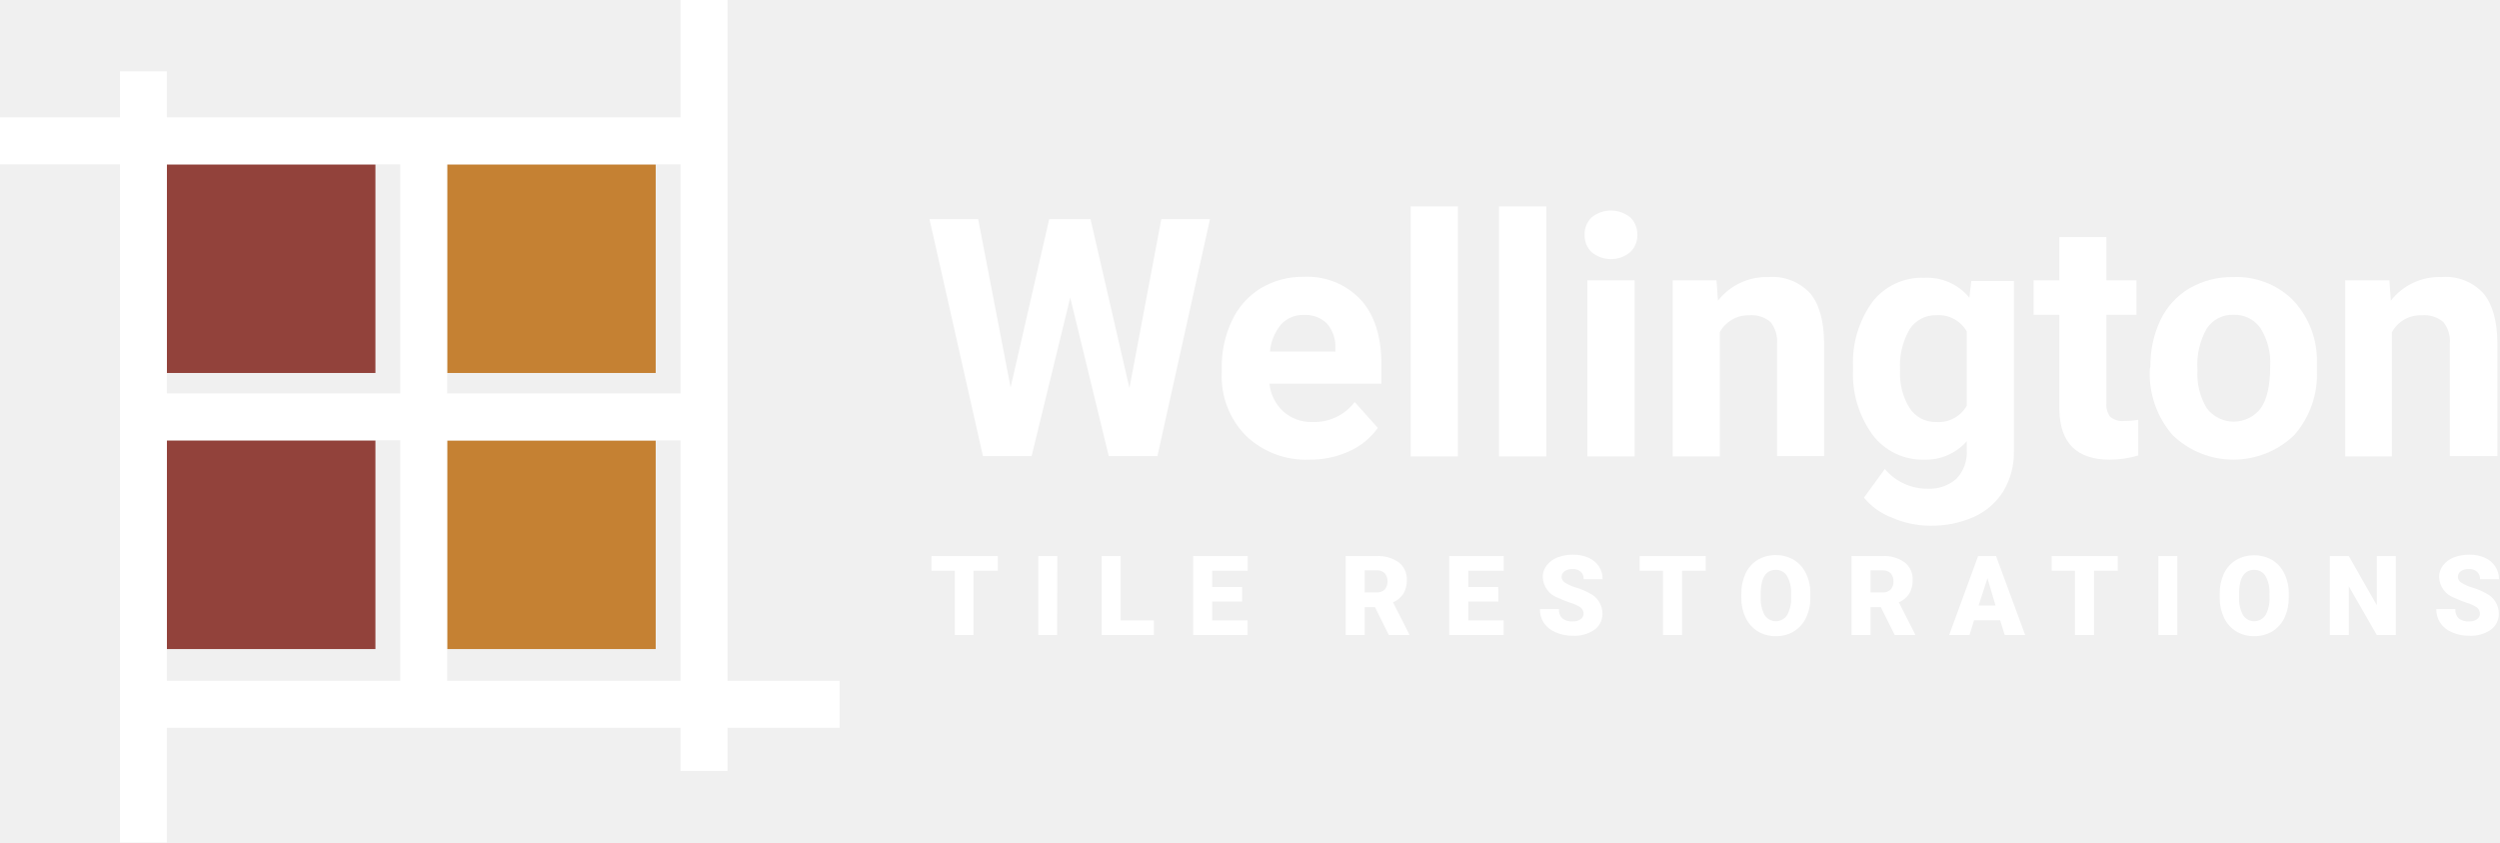
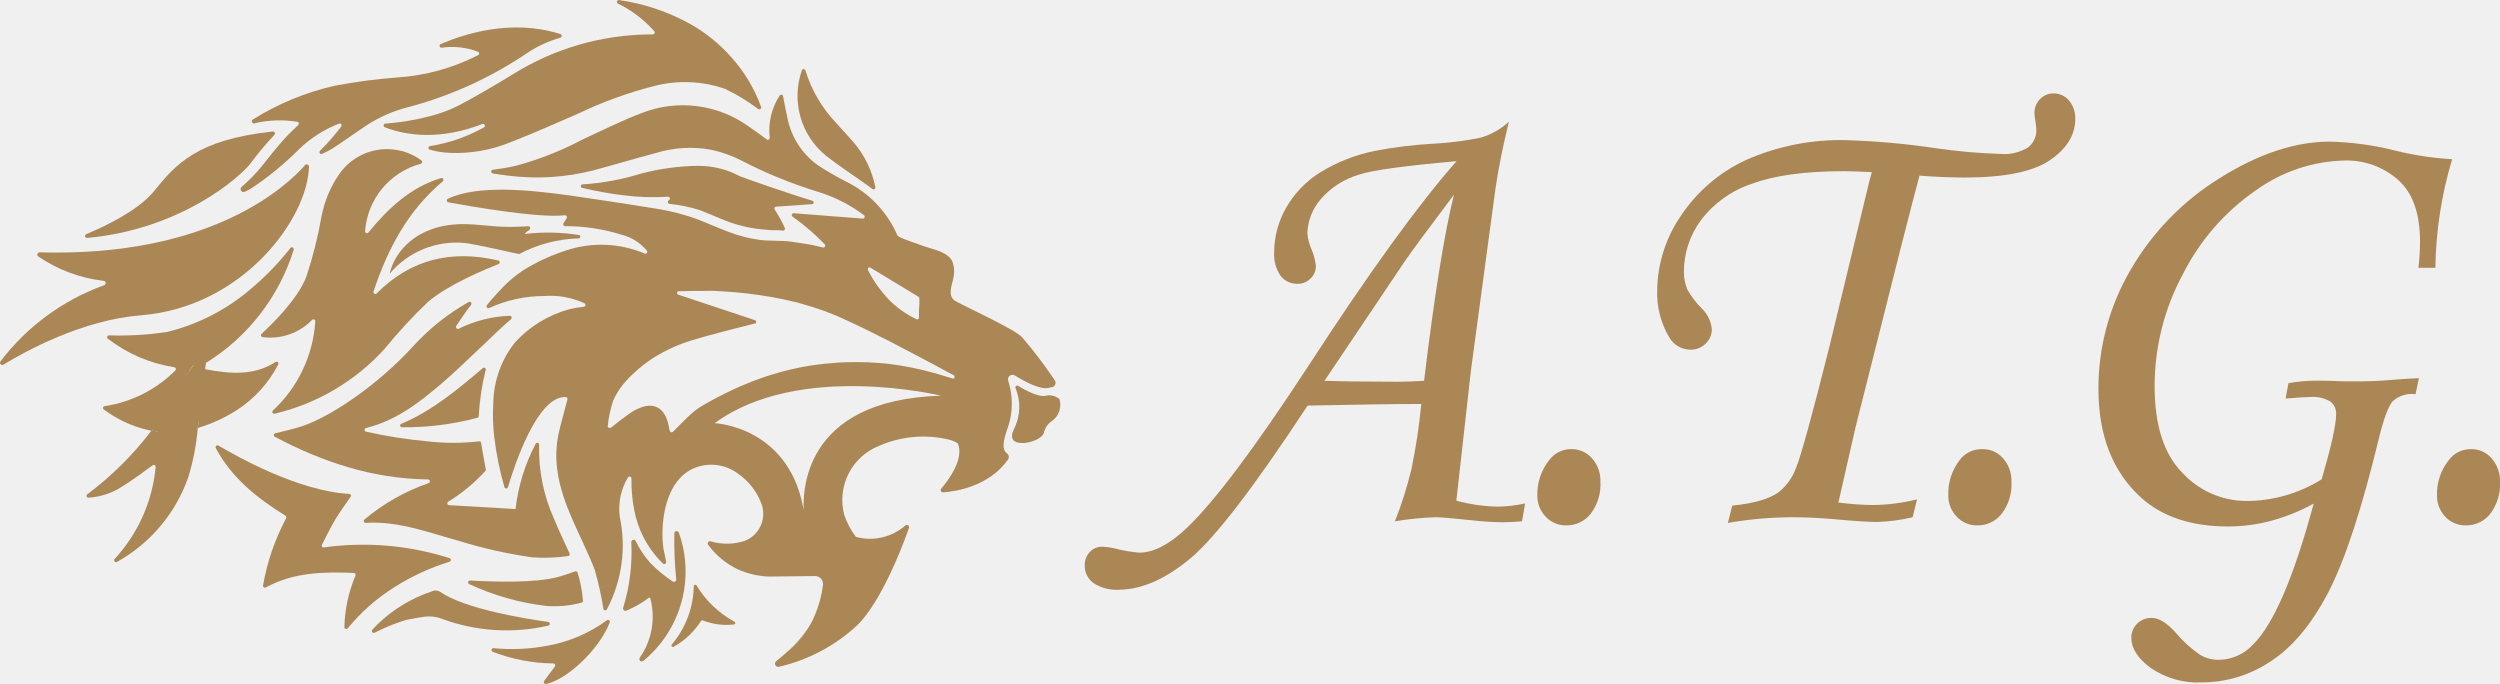
- <svg xmlns="http://www.w3.org/2000/svg" viewBox="0 0 308.06 103.82">
-   <defs fill="#ffffff">
-     <style>.cls-1{fill:#92423b;}.cls-2{fill:#c58133;}</style>
+ <svg xmlns="http://www.w3.org/2000/svg" viewBox="0 0 343.89 94.04">
+   <defs fill="#000000">
+     <style>.cls-1{fill:#ab8756;}.cls-2{fill:#ab8756;}</style>
  </defs>
  <g id="Layer_2" data-name="Layer 2">
-     <g id="Layer_2-2" data-name="Layer 2">
-       <rect class="cls-1" x="20.57" y="20.25" width="25.71" height="25.71" fill="#ffffff" />
-       <rect class="cls-2" x="55.12" y="20.25" width="25.71" height="25.71" fill="#ffffff" />
-       <rect class="cls-1" x="20.57" y="54.27" width="25.71" height="25.71" fill="#ffffff" />
-       <rect class="cls-2" x="55.12" y="54.27" width="25.71" height="25.71" fill="#ffffff" />
-       <path d="M103.5,83.89H89.68V0H83.89V14.46H20.57V8.79H14.79v5.67H0v5.79H14.79v83.57h5.78V89.68H83.89V95h5.79V89.68H103.5ZM83.89,20.25V48.48H55.12V20.25Zm-34.55,0V48.48H20.57V20.25Zm-28.77,34H49.34V83.89H20.57ZM55.12,83.89V54.27H83.89V83.89Z" fill="#ffffff" />
-       <path d="M139.23,47.82,143.16,27h6l-6.48,29.2h-6l-4.75-19.53-4.76,19.53h-6L114.58,27h6l4,20.74L129.34,27h5.09Z" fill="#ffffff" />
-       <path d="M161.39,56.64a10.67,10.67,0,0,1-7.78-2.93,10.39,10.39,0,0,1-3-7.8v-.56a13.16,13.16,0,0,1,1.26-5.85,9.27,9.27,0,0,1,3.58-4,10,10,0,0,1,5.28-1.39,9,9,0,0,1,7,2.81q2.56,2.8,2.56,8v2.36H156.49a5.39,5.39,0,0,0,1.69,3.41A5.14,5.14,0,0,0,161.77,52,6.25,6.25,0,0,0,167,49.54l2.85,3.19a8.75,8.75,0,0,1-3.53,2.88A11.54,11.54,0,0,1,161.39,56.64Zm-.67-17.83a3.63,3.63,0,0,0-2.8,1.17,6.07,6.07,0,0,0-1.37,3.34h8.07v-.46a4.31,4.31,0,0,0-1.05-3A3.73,3.73,0,0,0,160.72,38.81Z" fill="#ffffff" />
-       <path d="M179.72,56.24H173.9V25.43h5.82Z" fill="#ffffff" />
-       <path d="M190.61,56.24h-5.82V25.43h5.82Z" fill="#ffffff" />
-       <path d="M195.34,28.92a2.86,2.86,0,0,1,.87-2.14,3.78,3.78,0,0,1,4.75,0,2.86,2.86,0,0,1,.88,2.14,2.83,2.83,0,0,1-.9,2.17,3.72,3.72,0,0,1-4.71,0A2.82,2.82,0,0,1,195.34,28.92Zm6.16,27.32h-5.82V34.54h5.82Z" fill="#ffffff" />
-       <path d="M211.6,34.54l.18,2.51A7.59,7.59,0,0,1,218,34.14a6.32,6.32,0,0,1,5.14,2q1.68,2,1.72,6.06v14h-5.8V42.36a3.75,3.75,0,0,0-.8-2.68,3.59,3.59,0,0,0-2.66-.83A4,4,0,0,0,212,40.94v15.3h-5.8V34.54Z" fill="#ffffff" />
-       <path d="M228.43,45.23a12.73,12.73,0,0,1,2.37-8,7.7,7.7,0,0,1,6.41-3,6.74,6.74,0,0,1,5.56,2.45l.24-2.05h5.25v21A9.27,9.27,0,0,1,247,60.47a8.32,8.32,0,0,1-3.64,3.21,12.69,12.69,0,0,1-5.49,1.1,11.84,11.84,0,0,1-4.66-1,8.19,8.19,0,0,1-3.43-2.46l2.57-3.53a6.8,6.8,0,0,0,5.26,2.43A5,5,0,0,0,241.17,59a4.66,4.66,0,0,0,1.28-3.5V54.37a6.72,6.72,0,0,1-5.28,2.27,7.69,7.69,0,0,1-6.33-3.06,12.71,12.71,0,0,1-2.41-8.11Zm5.8.43a7.91,7.91,0,0,0,1.18,4.63A3.76,3.76,0,0,0,238.66,52a4,4,0,0,0,3.79-2V40.84a4,4,0,0,0-3.75-2,3.78,3.78,0,0,0-3.28,1.71A8.9,8.9,0,0,0,234.23,45.66Z" fill="#ffffff" />
-       <path d="M259.66,29.21v5.33h3.71v4.25h-3.71V49.62a2.6,2.6,0,0,0,.46,1.73,2.32,2.32,0,0,0,1.76.52,9.69,9.69,0,0,0,1.71-.14v4.39a11.89,11.89,0,0,1-3.51.52q-6.1,0-6.22-6.16V38.79h-3.17V34.54h3.17V29.21Z" fill="#ffffff" />
-       <path d="M265.09,45.19a13,13,0,0,1,1.24-5.76,9.1,9.1,0,0,1,3.58-3.91,10.49,10.49,0,0,1,5.43-1.38,9.86,9.86,0,0,1,7.17,2.69,10.81,10.81,0,0,1,3.1,7.3l0,1.48a11.33,11.33,0,0,1-2.79,8,10.8,10.8,0,0,1-15,0,11.5,11.5,0,0,1-2.8-8.18Zm5.8.41a8.08,8.08,0,0,0,1.16,4.73,4.18,4.18,0,0,0,6.62,0q1.18-1.62,1.18-5.17a8,8,0,0,0-1.18-4.7,3.86,3.86,0,0,0-3.33-1.67,3.78,3.78,0,0,0-3.29,1.66A9,9,0,0,0,270.89,45.6Z" fill="#ffffff" />
-       <path d="M294.55,34.54l.18,2.51A7.57,7.57,0,0,1,301,34.14a6.28,6.28,0,0,1,5.13,2c1.13,1.35,1.7,3.37,1.73,6.06v14H302V42.36a3.75,3.75,0,0,0-.8-2.68,3.6,3.6,0,0,0-2.67-.83,4,4,0,0,0-3.67,2.09v15.3H289.1V34.54Z" fill="#ffffff" />
-       <path d="M123,70.33H120v7.92H117.7V70.33h-2.87V68.52H123Z" fill="#ffffff" />
-       <path d="M130.31,78.25H128V68.52h2.34Z" fill="#ffffff" />
-       <path d="M138.15,76.45h4.09v1.8h-6.43V68.52h2.34Z" fill="#ffffff" />
-       <path d="M153.12,74.12h-3.69v2.33h4.36v1.8h-6.7V68.52h6.72v1.81h-4.38v2h3.69Z" fill="#ffffff" />
-       <path d="M169.5,74.81h-1.27v3.44h-2.35V68.52h3.83a4.32,4.32,0,0,1,2.71.77,2.59,2.59,0,0,1,1,2.17,3.1,3.1,0,0,1-.41,1.68,2.8,2.8,0,0,1-1.29,1.08l2,3.93v.1h-2.52ZM168.23,73h1.48a1.34,1.34,0,0,0,1-.36,1.62,1.62,0,0,0,0-2,1.32,1.32,0,0,0-1-.36h-1.48Z" fill="#ffffff" />
-       <path d="M184.71,74.12H181v2.33h4.36v1.8h-6.71V68.52h6.72v1.81H181v2h3.69Z" fill="#ffffff" />
-       <path d="M195.22,75.67a1,1,0,0,0-.37-.81,4.42,4.42,0,0,0-1.28-.59,13.66,13.66,0,0,1-1.5-.6,2.82,2.82,0,0,1-1.89-2.55,2.32,2.32,0,0,1,.47-1.43,3.09,3.09,0,0,1,1.34-1,5.16,5.16,0,0,1,1.94-.34,4.57,4.57,0,0,1,1.88.37,3,3,0,0,1,1.29,1.07,2.76,2.76,0,0,1,.46,1.58h-2.34a1.16,1.16,0,0,0-.36-.92,1.43,1.43,0,0,0-1-.33,1.62,1.62,0,0,0-1,.27.88.88,0,0,0-.36.71.86.86,0,0,0,.4.68,5,5,0,0,0,1.41.63,7.63,7.63,0,0,1,1.65.7,2.76,2.76,0,0,1,1.58,2.5,2.39,2.39,0,0,1-1,2,4.31,4.31,0,0,1-2.64.73,5.11,5.11,0,0,1-2.14-.43,3.27,3.27,0,0,1-1.45-1.16,3,3,0,0,1-.48-1.7h2.35a1.46,1.46,0,0,0,.41,1.15,1.88,1.88,0,0,0,1.31.37,1.5,1.5,0,0,0,.92-.25A.84.84,0,0,0,195.22,75.67Z" fill="#ffffff" />
-       <path d="M210.27,70.33h-2.92v7.92H205V70.33h-2.87V68.52h8.14Z" fill="#ffffff" />
-       <path d="M223.17,73.59a5.63,5.63,0,0,1-.53,2.52,3.92,3.92,0,0,1-1.5,1.69,4.17,4.17,0,0,1-2.21.59,4.25,4.25,0,0,1-2.21-.57,4,4,0,0,1-1.5-1.64,5.45,5.45,0,0,1-.56-2.44v-.55a5.76,5.76,0,0,1,.52-2.52,3.92,3.92,0,0,1,1.5-1.69,4.5,4.5,0,0,1,4.44,0,4,4,0,0,1,1.51,1.68,5.5,5.5,0,0,1,.54,2.49Zm-2.38-.41a4,4,0,0,0-.49-2.2,1.56,1.56,0,0,0-1.39-.76c-1.17,0-1.79.89-1.86,2.65v.72a4.2,4.2,0,0,0,.48,2.2,1.65,1.65,0,0,0,2.78,0,4.17,4.17,0,0,0,.49-2.17Z" fill="#ffffff" />
-       <path d="M231.86,74.81h-1.27v3.44h-2.35V68.52h3.83a4.28,4.28,0,0,1,2.71.77,2.6,2.6,0,0,1,1,2.17,3.19,3.19,0,0,1-.41,1.68,2.91,2.91,0,0,1-1.29,1.08l2,3.93v.1h-2.51ZM230.59,73h1.48a1.31,1.31,0,0,0,1-.36,1.37,1.37,0,0,0,.34-1,1.41,1.41,0,0,0-.34-1,1.32,1.32,0,0,0-1-.36h-1.48Z" fill="#ffffff" />
-       <path d="M246.56,76.43h-3.21l-.56,1.82h-2.51l3.57-9.73h2.21l3.59,9.73h-2.52Zm-2.65-1.81H246L245,71.25Z" fill="#ffffff" />
-       <path d="M261.06,70.33h-2.92v7.92h-2.35V70.33h-2.87V68.52h8.14Z" fill="#ffffff" />
-       <path d="M268.41,78.25h-2.34V68.52h2.34Z" fill="#ffffff" />
-       <path d="M282.14,73.59a5.76,5.76,0,0,1-.52,2.52,4,4,0,0,1-1.5,1.69,4.23,4.23,0,0,1-2.22.59,4.28,4.28,0,0,1-2.21-.57,4,4,0,0,1-1.5-1.64,5.58,5.58,0,0,1-.56-2.44v-.55a5.76,5.76,0,0,1,.52-2.52A3.94,3.94,0,0,1,275.66,69a4.49,4.49,0,0,1,4.43,0,4,4,0,0,1,1.51,1.68,5.5,5.5,0,0,1,.54,2.49Zm-2.38-.41a4,4,0,0,0-.49-2.2,1.55,1.55,0,0,0-1.38-.76c-1.18,0-1.8.89-1.87,2.65v.72a4.2,4.2,0,0,0,.48,2.2,1.65,1.65,0,0,0,2.78,0,4.17,4.17,0,0,0,.49-2.17Z" fill="#ffffff" />
-       <path d="M295.34,78.25H293l-3.45-6v6h-2.34V68.52h2.34L293,74.58V68.52h2.34Z" fill="#ffffff" />
-       <path d="M305.71,75.67a1,1,0,0,0-.36-.81,4.51,4.51,0,0,0-1.29-.59,13.4,13.4,0,0,1-1.49-.6,2.82,2.82,0,0,1-1.89-2.55,2.26,2.26,0,0,1,.47-1.43,3.06,3.06,0,0,1,1.33-1,5.2,5.2,0,0,1,1.94-.34,4.51,4.51,0,0,1,1.88.37,2.92,2.92,0,0,1,1.29,1.07,2.77,2.77,0,0,1,.47,1.58h-2.34a1.14,1.14,0,0,0-.37-.92,1.4,1.4,0,0,0-1-.33,1.67,1.67,0,0,0-1,.27.88.88,0,0,0-.36.71.86.86,0,0,0,.4.68,5.33,5.33,0,0,0,1.41.63,7.74,7.74,0,0,1,1.66.7,2.78,2.78,0,0,1,1.58,2.5,2.4,2.4,0,0,1-1,2,4.31,4.31,0,0,1-2.64.73,5.11,5.11,0,0,1-2.14-.43,3.19,3.19,0,0,1-1.44-1.16,3,3,0,0,1-.49-1.7h2.35a1.49,1.49,0,0,0,.41,1.15,1.9,1.9,0,0,0,1.31.37,1.48,1.48,0,0,0,.92-.25A.81.81,0,0,0,305.71,75.67Z" fill="#ffffff" />
+     <g id="Layer_1-2" data-name="Layer 1">
+       <path class="cls-1" d="M64.79,41.94a.26.26,0,0,0-.32-.4,30.89,30.89,0,0,0-7.56,6c-5,5.52-11.54,9.81-15.29,11.06-1.21.4-2.46.68-3.76,1a.26.26,0,0,0-.06.48c6.59,3.49,13.46,5.77,21.06,5.87a.26.26,0,0,1,.08.51,28,28,0,0,0-8.81,5,.26.26,0,0,0,.19.46c4.58-.27,8.71,1.37,12.93,2.52a63.85,63.85,0,0,0,10,2.23,23.34,23.34,0,0,0,4.9-.18.26.26,0,0,0,.2-.36c-.72-1.57-1.47-3.14-2.13-4.74a23.27,23.27,0,0,1-2.06-10.24.25.25,0,0,0-.46-.13,25.25,25.25,0,0,0-2.78,9c-2.61-.14-7.25-.41-9.14-.53a.26.26,0,0,1-.11-.49,23.63,23.63,0,0,0,5.09-4.21.26.26,0,0,0,.07-.22c-.1-.53-.48-2.48-.64-3.64a.25.25,0,0,0-.28-.22,31.35,31.35,0,0,1-7.09,0,65.46,65.46,0,0,1-8.46-1.33.26.26,0,0,1,0-.51c4.09-1,7.26-3.46,10.33-6.07,2.9-2.46,7.52-7.13,9.6-8.9a.26.26,0,0,0-.19-.46,17.06,17.06,0,0,0-7,1.78.27.27,0,0,1-.35-.37C63.25,44.14,64,42.92,64.79,41.94Z" fill="#000000" />
+       <path class="cls-1" d="M57.87,22.53a.26.26,0,0,0,.1-.46A7.86,7.86,0,0,0,55,20.71a8,8,0,0,0-8.41,3.34,15.37,15.37,0,0,0-2.36,5.7A59.32,59.32,0,0,1,42.16,38c-1.21,3.25-5,6.83-6.18,7.92a.26.26,0,0,0,.13.45A8,8,0,0,0,42.93,44a.26.26,0,0,1,.44.2,18.29,18.29,0,0,1-5.83,12.27.26.26,0,0,0,.23.44A29.59,29.59,0,0,0,52.89,48a70.94,70.94,0,0,1,6-6.49c2.78-2.36,7.79-4.44,9.68-5.18a.26.26,0,0,0,0-.49c-6.43-1.52-12.06-.2-16.76,4.52a.26.26,0,0,1-.43-.26c1.95-5.87,4.74-11.15,9.53-15.16a.26.26,0,0,0-.23-.45c-4.21,1.27-7.27,4.15-10,7.49a.26.26,0,0,1-.46-.18A10.37,10.37,0,0,1,57.87,22.53Z" fill="#000000" />
+       <path class="cls-1" d="M72.82,31.61a.27.27,0,0,0-.18-.49c-.88.06-1.77.09-2.66.09-2.25,0-4.19-.4-6.44-.38-6.33.08-9.3,3.9-9.94,6.82a12,12,0,0,1,10.31-4.23c1.52.17,6.5,1.33,7.5,1.53a18.31,18.31,0,0,1,8.14-2.15.24.24,0,0,0,.07-.48,27.43,27.43,0,0,0-7.43-.14C72.18,32.11,72.42,31.89,72.82,31.61Z" fill="#000000" />
+       <path class="cls-1" d="M106.74,28.43l5-.35a.24.24,0,0,0,0-.47c-3.35-1-9.76-3.26-9.94-3.36a12.13,12.13,0,0,0-5.72-1.44,32.32,32.32,0,0,0-7.94,1.08,34.49,34.49,0,0,1-8,1.47.25.25,0,0,0,0,.5,50.92,50.92,0,0,0,5.6,1,31.62,31.62,0,0,0,6.15.2.26.26,0,0,1,.12.49h0a.26.26,0,0,0,.06.49,21.62,21.62,0,0,1,4.09.83c1.38.52,2.72,1.14,4.1,1.66a18.88,18.88,0,0,0,5.14,1.07c.07,0,.6.08.81.07a9.28,9.28,0,0,1,1.49.05.26.26,0,0,0,.26-.37,19.84,19.84,0,0,0-1.41-2.56A.24.24,0,0,1,106.74,28.43Z" fill="#000000" />
+       <path class="cls-1" d="M85,.49A16,16,0,0,1,90,4.3a.26.26,0,0,1-.19.43h-.39a36.17,36.17,0,0,0-18.93,5.52c-2.41,1.47-4.84,2.92-7.35,4.23C59.75,16.26,55.08,16.85,53,17a.26.26,0,0,0-.07.5c3.06,1.21,7.77,1.77,13.41-.44a.26.26,0,0,1,.24.46,22.43,22.43,0,0,1-7.45,2.58.26.26,0,0,0,0,.5,12.48,12.48,0,0,0,2.75.43,19.78,19.78,0,0,0,8.3-1.45c3.19-1.24,6.33-2.63,9.46-4A55.88,55.88,0,0,1,90,11.83a16.78,16.78,0,0,1,9.77.41A26.38,26.38,0,0,1,104.3,15a.26.26,0,0,0,.39-.3,20.67,20.67,0,0,0-4.14-6.88A21.76,21.76,0,0,0,95,3.33,28.55,28.55,0,0,0,85.11,0,.26.26,0,0,0,85,.49Z" fill="#000000" />
+       <path class="cls-1" d="M26.56,50.28a18.27,18.27,0,0,1,1.62-1.9.26.26,0,0,1,.44.25,7.39,7.39,0,0,0-.22.93c0,.11,0,.22,0,.32a28.15,28.15,0,0,0,12-15.53.26.26,0,0,0-.45-.24,36.74,36.74,0,0,1-5.18,5.4A27.93,27.93,0,0,1,23,45.66a43.75,43.75,0,0,1-8,.47.26.26,0,0,0-.17.46,20.06,20.06,0,0,0,9.16,3.93.26.26,0,0,1,.13.44,17.46,17.46,0,0,1-9.73,4.91.25.25,0,0,0-.11.46c.49.35.94.67,1.41.94a16.21,16.21,0,0,0,5.21,2,21.49,21.49,0,0,0,1.82-2.95A53.08,53.08,0,0,1,26.56,50.28Z" fill="#000000" />
+       <path class="cls-1" d="M27.21,58.87a21.12,21.12,0,0,0,5.28-2.4,16.47,16.47,0,0,0,5.79-6.35.26.26,0,0,0-.37-.33c-3,1.93-6.27,1.64-9.68,1-.29,2-.56,4-.78,6C27.37,57.47,27.3,58.17,27.21,58.87Z" fill="#000000" />
+       <path class="cls-1" d="M47.37,86.26a.26.26,0,0,0,.46.17,26.53,26.53,0,0,1,6.42-5.66,31.93,31.93,0,0,1,7.57-3.5.26.26,0,0,0,0-.5A39.12,39.12,0,0,0,44.56,75.3a.26.26,0,0,1-.27-.38c.61-1.19,1.17-2.35,1.82-3.44s1.41-2.11,2.12-3.14a.25.25,0,0,0-.19-.4c-7.08-.4-15.49-5.18-18-6.65a.26.26,0,0,0-.36.34c2.18,4.09,5.66,6.89,9.58,9.3a.27.27,0,0,1,.1.35,31.17,31.17,0,0,0-3.18,9.26.26.26,0,0,0,.38.27c3.82-2.09,7.89-2.17,12.12-2a.26.26,0,0,1,.22.36A19.35,19.35,0,0,0,47.37,86.26Z" fill="#000000" />
+       <path class="cls-1" d="M35.11,16.93a15.41,15.41,0,0,1,5.79-.18.26.26,0,0,1,.14.44c-.69.66-1.36,1.26-1.95,1.94C38,20.34,37,21.62,36,22.88a22.61,22.61,0,0,1-2.78,2.84.4.4,0,0,0,.43.66,7.31,7.31,0,0,0,.84-.42,42.2,42.2,0,0,0,6.68-5.47A16.46,16.46,0,0,1,46.65,17a.26.26,0,0,1,.29.4A30.61,30.61,0,0,1,44,20.76a.26.26,0,0,0,.29.41,12.21,12.21,0,0,0,1.44-.74c1.55-1,3-2.06,4.54-3.09a19.1,19.1,0,0,1,6.1-2.66,53.52,53.52,0,0,0,16-7.29,16.15,16.15,0,0,1,4.71-2.2.26.26,0,0,0,0-.5c-6.79-2.2-13.52.09-16.45,1.37a.26.26,0,0,0,.13.5,10.05,10.05,0,0,1,5,.56.26.26,0,0,1,0,.47,28.3,28.3,0,0,1-11.07,3.06,78.25,78.25,0,0,0-8.64,1.14,36.35,36.35,0,0,0-11.29,4.66A.26.26,0,0,0,35.11,16.93Z" fill="#000000" />
+       <path class="cls-1" d="M66.36,50.68c-3.29,2.8-7,5.89-11.12,7.6a.25.25,0,0,0,.1.49,38.37,38.37,0,0,0,10.32-1.3.24.24,0,0,0,.19-.23A34.38,34.38,0,0,1,66.78,51,.26.26,0,0,0,66.36,50.68Z" fill="#000000" />
+       <path class="cls-1" d="M12,68a.26.26,0,0,0,.17.46,9.61,9.61,0,0,0,4.66-1.55C18.29,66,19.64,65,21,64a.26.26,0,0,1,.41.24A21.61,21.61,0,0,1,15.76,76.9a.26.26,0,0,0,.32.4,21.39,21.39,0,0,0,9.8-11.6,32.37,32.37,0,0,0,1.33-6.83,14,14,0,0,1-6.37.36A44.68,44.68,0,0,1,12,68Z" fill="#000000" />
+       <path class="cls-1" d="M27.92,50.68l.31.07c0-.29.08-.58.13-.87l-.52.33A.26.26,0,0,0,27.92,50.68Z" fill="#000000" />
+       <path class="cls-1" d="M27.21,58.87a5.65,5.65,0,0,1,.56-2.12c1.12-1.89,2-3.74.46-6-.1,0-.07-.19-.18-.21s-.25,0-.05-.15.19-.4.36-.51c0-.1.22-.2.24-.31a10.81,10.81,0,0,1,.39-1c.07-.26-.52-.53-.79-.54-1.33,0-1.16,1.6-1.64,2.28-1.36,2-3.49,3.77-4.58,5.9-.51,1-.46,2.11-1.14,3C23,59.61,24.25,60.54,27.21,58.87Z" fill="#000000" />
+       <path class="cls-1" d="M88.48,90.92A15.9,15.9,0,0,0,93.39,73.3a.32.32,0,0,0-.63.09,51.91,51.91,0,0,0,.26,6.3.32.32,0,0,1-.5.29,19,19,0,0,1-3.07-2.54,13.13,13.13,0,0,1-2-3,.32.32,0,0,0-.61.16,25.94,25.94,0,0,1-1.12,9,.33.33,0,0,0,.44.4,14.81,14.81,0,0,0,2.65-1.45c.15-.12.32-.23.48-.34,0,0,0,0,.14,0A9.84,9.84,0,0,1,88,90.48.33.33,0,0,0,88.48,90.92Z" fill="#000000" />
+       <path class="cls-1" d="M80,82.9a.26.26,0,0,0,.19-.27,17.5,17.5,0,0,0-.74-3.87.25.25,0,0,0-.34-.16c-.75.28-1.52.53-2.3.75-3.24.9-9.29.67-12.15.5a.26.26,0,0,0-.11.5,34.61,34.61,0,0,0,10.58,3A14.56,14.56,0,0,0,80,82.9Z" fill="#000000" />
+       <path class="cls-1" d="M113.63,21.43c1.86,1.46,3.86,2.75,5.79,4.13L120,26a.26.26,0,0,0,.41-.26,13.56,13.56,0,0,0-3.09-6.28c-.78-.88-1.58-1.74-2.36-2.61a18.17,18.17,0,0,1-4.17-7.17.26.26,0,0,0-.49,0A10.61,10.61,0,0,0,113.63,21.43Z" fill="#000000" />
+       <path class="cls-1" d="M75.42,86.06a.26.26,0,0,0,0-.51c-3.11-.43-11.48-1.78-14.84-4.12a1.18,1.18,0,0,0-1.18-.08,19.55,19.55,0,0,0-7.44,4.5c-.26.24-.49.51-.73.77a.26.26,0,0,0,.31.41,26.06,26.06,0,0,1,4.21-1.72c.83-.2,1.68-.32,2.52-.46a5,5,0,0,1,2.56.29A25.62,25.62,0,0,0,75.42,86.06Z" fill="#000000" />
+       <path class="cls-1" d="M83.46,85.34a19.76,19.76,0,0,1-8.09,3.47,26.18,26.18,0,0,1-7.49.35.26.26,0,0,0-.11.5,23.84,23.84,0,0,0,8.35,1.6.26.26,0,0,1,.21.41l-1.48,2a.26.26,0,0,0,.26.41c2.89-.57,7.31-4.75,8.74-8.4A.26.26,0,0,0,83.46,85.34Z" fill="#000000" />
+       <path class="cls-1" d="M92.71,88.94a10.61,10.61,0,0,0,3.72-3.52.19.19,0,0,1,.23-.08,9,9,0,0,0,4.31.56.2.2,0,0,0,.06-.38,13.74,13.74,0,0,1-5.22-5,.21.21,0,0,0-.38.11,12.72,12.72,0,0,1-3,8A.2.2,0,0,0,92.71,88.94Z" fill="#000000" />
+       <path class="cls-1" d="M144,54.41c-1,.33-2.93-.7-3.95-1.34a.25.25,0,0,0-.36.3,6.81,6.81,0,0,1-.19,5.62c-1.61,3.09,3.83,1.94,4.1.51a2.6,2.6,0,0,1,1.16-1.63,2.72,2.72,0,0,0,1-2.88.26.26,0,0,0-.09-.14A2.08,2.08,0,0,0,144,54.41Z" fill="#000000" />
+       <path class="cls-1" d="M110.66,71.45c0-.19,0-.38-.07-.56,0,.18,0,.32,0,.41A.86.86,0,0,1,110.66,71.45Z" fill="#000000" />
+       <path class="cls-1" d="M88.24,15.56C85.43,16.62,82.73,18,80,19.25a43.14,43.14,0,0,1-9.22,3.6c-1,.22-1.93.36-3,.5a.26.26,0,0,0,0,.51c.75.12,1.47.23,2.2.31a31.36,31.36,0,0,0,11.62-.73c2.87-.76,5.71-1.63,8.58-2.38a15.92,15.92,0,0,1,7.63-.46A16.53,16.53,0,0,1,102,22.09a62.66,62.66,0,0,0,10.54,4.3,20.46,20.46,0,0,1,6.31,3.22.26.26,0,0,1-.18.46l-9.49-.74a.26.26,0,0,0-.16.47,30.63,30.63,0,0,1,4.43,3.81.26.26,0,0,1-.25.43c-.76-.18-1.52-.37-2.29-.48s-1.4-.23-2.1-.32c-1.45-.19-2.91-.06-4.37-.25a19,19,0,0,1-4.26-1.11c-1.51-.57-3-1.24-4.49-1.81a31.74,31.74,0,0,0-5-1.3s-6.14-1-12.5-1.91c-5.41-.74-12.51-1.47-16.6.49a.26.26,0,0,0,.07.48c2.72.5,12.44,2.22,16.05,1.78a.26.26,0,0,1,.25.39l-.45.71a.26.26,0,0,0,.21.4,25.64,25.64,0,0,1,7.69,1.15A6.68,6.68,0,0,1,89,34.5a.26.26,0,0,1-.32.38,15.29,15.29,0,0,0-10.87-.41A26.57,26.57,0,0,0,72,37.16a17,17,0,0,0-3.44,3c-.62.66-1.16,1.3-1.58,1.81a.26.26,0,0,0,.31.4,18.11,18.11,0,0,1,7.54-1.65,11.19,11.19,0,0,1,5.58,1,.26.26,0,0,1-.11.48,13.39,13.39,0,0,0-2,.34,15.72,15.72,0,0,0-7.44,4.54,13.71,13.71,0,0,0-3,8.26A26.45,26.45,0,0,0,68,60.23,44.5,44.5,0,0,0,69.38,67a.26.26,0,0,0,.5,0c.88-3,4.05-12.59,7.94-12.38a.26.26,0,0,1,.24.33c-.48,1.83-.94,3.35-1.26,4.89a14.66,14.66,0,0,0-.15,4.75c.63,4.93,3.41,9.23,5.16,13.8A43.68,43.68,0,0,1,83,83.75a.26.26,0,0,0,.48.08,18.9,18.9,0,0,0,1.77-12.76,8.41,8.41,0,0,1,1.13-5.4.26.26,0,0,1,.48.14,20.92,20.92,0,0,0,.39,4.39,14.24,14.24,0,0,0,1.22,3.61,14.07,14.07,0,0,0,2.72,3.71.26.26,0,0,0,.44-.22c-.15-.94-.38-1.69-.44-2.37-.31-3.6.46-8.8,4.17-10.48a6.14,6.14,0,0,1,6.1.66,8.75,8.75,0,0,1,3.21,4,4,4,0,0,1-2.12,5.25,7.82,7.82,0,0,1-4.8.1.31.31,0,0,0-.33.49,10.8,10.8,0,0,0,4.06,3.36,11.53,11.53,0,0,0,4.22,1h0l6.41-.07a1.1,1.1,0,0,1,1.1,1.23,15.46,15.46,0,0,1-1.14,4.19,9.47,9.47,0,0,1-.85,1.64,12.54,12.54,0,0,1-2.92,3.35c-.54.49-1.06.93-1.53,1.3a.44.44,0,0,0,.38.77,23.6,23.6,0,0,0,10.31-5.3c4-3.33,7.53-13.67,7.57-13.79a.31.31,0,0,0-.48-.36,7.36,7.36,0,0,1-6.82,1.58,10.87,10.87,0,0,1-1.59-3,8,8,0,0,1,4.76-9.51,15.17,15.17,0,0,1,9.67-.86,3.81,3.81,0,0,1,1.18.51c.91,2.11-1.24,5-2.28,6.23a.31.31,0,0,0,.26.51c1.78-.13,6.32-.83,8.91-4.49h0a.62.62,0,0,0-.1-.86c-.71-.54-.64-1.55.14-3.7a10.15,10.15,0,0,0,0-6.32.62.62,0,0,1,.92-.71c1.48.92,3.57,2,4.65,1.7a1.45,1.45,0,0,1,.35-.07.62.62,0,0,0,.47-1,62.93,62.93,0,0,0-4.49-5.91c-.94-1.07-8.68-4.61-9.22-5-1.1-.73-.36-2.19-.21-3.2a3.78,3.78,0,0,0-.18-2.28c-.68-1.27-2.6-1.58-3.82-2-1.06-.39-2.14-.74-3.18-1.17a3.65,3.65,0,0,1-.43-.23.31.31,0,0,1-.09-.11,14.81,14.81,0,0,0-7-7.37,39.35,39.35,0,0,1-4-2.32,10.5,10.5,0,0,1-4.14-6.5c-.23-1-.4-1.93-.59-2.95a.26.26,0,0,0-.48-.09,8.79,8.79,0,0,0-1.36,5.79.26.26,0,0,1-.41.24c-.85-.63-1.67-1.24-2.52-1.81A15.51,15.51,0,0,0,88.24,15.56Zm22.35,55.33c0,.18,0,.37.07.56h0a.86.86,0,0,0,0-.15c0-.09,0-.23,0-.41-1.66-12.25-12.35-12.68-12.35-12.68,11.6-8.52,31.13-3.78,31.13-3.78C110.17,55,110.32,68,110.59,70.89Zm18-20.67.68.37.92.5,1,.53a.22.22,0,0,1,.1.09.19.19,0,0,1,0,.1.3.3,0,0,1,0,.18l0,0a.24.24,0,0,1-.27.07l-1.55-.47-.32-.1-.8-.22-.82-.21-.91-.23c-.87-.2-1.71-.37-2.53-.51l-.5-.08-1-.14c-.65-.08-1.29-.15-1.94-.19-.81-.06-1.63-.09-2.47-.1h0c-1.17,0-2.37,0-3.64.13a38.19,38.19,0,0,0-4.18.54l-.58.12c-.78.16-1.55.34-2.31.55-.38.1-.76.21-1.13.33-.57.17-1.13.35-1.69.55l-1.11.41c-.55.21-1.1.44-1.64.67l-1.08.49q-2.16,1-4.23,2.22A9.42,9.42,0,0,0,95,57c-.83.75-1.6,1.6-2.43,2.39a.3.3,0,0,1-.18.08.25.25,0,0,1-.24-.17,1.9,1.9,0,0,1-.09-.29c-.38-2.68-1.85-3.77-4-2.92a5.82,5.82,0,0,0-.81.38c-.24.13-.56.35-.92.6l-.9.67-.23.18c-.45.35-.88.68-1.18.93l-.07,0h-.07a.27.27,0,0,1-.15,0,.27.27,0,0,1-.13-.25,15.76,15.76,0,0,1,.75-3.51,11.71,11.71,0,0,1,1-1.74A13.62,13.62,0,0,1,87,51.5a19,19,0,0,1,1.53-1.32c.4-.31.81-.6,1.22-.88A22.33,22.33,0,0,1,96,46.57l1.36-.39,1.32-.35.27-.08.83-.22.83-.21.54-.14.52-.13c.85-.22,1.61-.42,2.16-.55l.08,0a.24.24,0,0,0,.11-.2.25.25,0,0,0-.17-.26l-1.3-.43-3.9-1.3-4-1.33-1.35-.45a.25.25,0,0,1-.15-.11l0-.09v-.08s0-.06,0-.08a.05.05,0,0,1,0,0,.23.23,0,0,1,.2-.1c.54,0,1.25-.05,2.08-.05h1.06L98,40l1.61.09,1,.07.71.06,1.47.15.75.1.77.1.77.12,1.17.19,1.19.23.8.17,1.2.28.41.1L111,42l.8.24.79.26.79.27,1.55.61.89.39,1.45.67q.25.11.51.24l1.06.5,1.08.54,1.67.84,1.13.57,1.12.59c.37.19.75.38,1.11.58l1.09.57Zm-9.2-13.36a.21.21,0,0,1,.1-.06h.08a.22.22,0,0,1,.13,0l4.1,2.48,2.55,1.55a.25.25,0,0,1,.12.24c0,.64,0,1.12-.06,1.62,0,.3,0,.61,0,1,0,0,0,.05,0,.07a.26.26,0,0,1-.36.15,13.91,13.91,0,0,1-3.15-2.09l-.5-.47a12.9,12.9,0,0,1-.89-1l-.2-.24-.37-.47-.17-.22-.31-.45-.15-.22c-.09-.14-.18-.28-.26-.42s-.16-.26-.23-.39-.14-.24-.2-.36l-.17-.32-.07-.15A.26.26,0,0,1,119.44,36.86Z" fill="#000000" />
+       <path class="cls-1" d="M118.88,45.16l1.08.54Z" fill="#000000" />
+       <path class="cls-1" d="M121.63,46.54l1.13.57Z" fill="#000000" />
+       <path class="cls-1" d="M93.35,40c.54,0,1.25-.05,2.08-.05-.83,0-1.54,0-2.08.05a.23.23,0,0,0-.2.1A.23.23,0,0,1,93.35,40Z" fill="#000000" />
+       <path class="cls-1" d="M127.51,51.09l-.91-.23Z" fill="#000000" />
+       <path class="cls-1" d="M98,40l1.61.09Z" fill="#000000" />
+       <path class="cls-1" d="M128.64,50.22l.68.37Z" fill="#000000" />
+       <path class="cls-1" d="M95.68,39.94h0Z" fill="#000000" />
+       <path class="cls-1" d="M129.13,51.52l-.8-.22Z" fill="#000000" />
+       <path class="cls-1" d="M96.49,40,98,40Z" fill="#000000" />
+       <path class="cls-1" d="M93.1,40.21s0-.06,0-.08S93.11,40.18,93.1,40.21Z" fill="#000000" />
+       <path class="cls-1" d="M98.91,45.75l.83-.22Z" fill="#000000" />
+       <path class="cls-1" d="M97.32,46.18l1.32-.35Z" fill="#000000" />
+       <path class="cls-1" d="M100.57,45.32l.54-.14Z" fill="#000000" />
+       <path class="cls-1" d="M99.74,45.53l.83-.21Z" fill="#000000" />
+       <path class="cls-1" d="M101.11,45.18l.52-.13Z" fill="#000000" />
+       <path class="cls-1" d="M117.82,44.66l1.06.5Z" fill="#000000" />
+       <path class="cls-1" d="M111,42l.8.24Z" fill="#000000" />
+       <path class="cls-1" d="M109.84,41.65,111,42Z" fill="#000000" />
+       <path class="cls-1" d="M100.6,40.15l.71.06Z" fill="#000000" />
+       <path class="cls-1" d="M112.63,42.48l.79.27Z" fill="#000000" />
+       <path class="cls-1" d="M115.86,43.75l1.45.67Z" fill="#000000" />
+       <path class="cls-1" d="M111.84,42.22l.79.26Z" fill="#000000" />
+       <path class="cls-1" d="M101.31,40.21l1.47.15Z" fill="#000000" />
+       <path class="cls-1" d="M108.23,41.27l1.2.28Z" fill="#000000" />
+       <path class="cls-1" d="M103.53,40.46l.77.1Z" fill="#000000" />
+       <path class="cls-1" d="M106.24,40.87l1.19.23Z" fill="#000000" />
+       <path class="cls-1" d="M105.07,40.68l1.17.19Z" fill="#000000" />
+       <path class="cls-1" d="M131,52.09l-1.55-.47,1.55.47a.24.24,0,0,0,.27-.07A.24.24,0,0,1,131,52.09Z" fill="#000000" />
+       <path class="cls-1" d="M131.31,51.71a.22.22,0,0,0-.1-.09l-1-.53,1,.53A.22.22,0,0,1,131.31,51.71Z" fill="#000000" />
+       <path class="cls-1" d="M131.3,52a.3.3,0,0,0,0-.18A.3.3,0,0,1,131.3,52Z" fill="#000000" />
+       <path class="cls-1" d="M119.54,36.8h0Z" fill="#000000" />
+       <path class="cls-1" d="M126.52,41.1a.25.25,0,0,0-.12-.24l-2.55-1.55,2.55,1.55A.25.25,0,0,1,126.52,41.1Z" fill="#000000" />
+       <path class="cls-1" d="M119.44,36.86a.21.21,0,0,1,.1-.06A.21.21,0,0,0,119.44,36.86Z" fill="#000000" />
+       <path class="cls-1" d="M110.66,71.45c0-.19,0-.38-.07-.56,0,.18,0,.37.07.56Z" fill="#000000" />
+       <path class="cls-1" d="M111.22,86.31a16.62,16.62,0,0,1-2.92,3.35A12.54,12.54,0,0,0,111.22,86.31Z" fill="#000000" />
+       <path class="cls-1" d="M.47,50.16c3.11-1.9,10.88-6.15,18.92-6.79C33.45,42.26,42.36,30,42.5,22.92a.31.31,0,0,0-.54-.21c-2.31,2.65-12.67,12.69-36.52,12a.31.31,0,0,0-.18.56,19.91,19.91,0,0,0,9,3.36.31.31,0,0,1,.07.6A31.26,31.26,0,0,0,.07,49.7.31.31,0,0,0,.47,50.16Z" fill="#000000" />
+       <path class="cls-1" d="M12,32.73c12.8-1.17,21-8.3,22.51-10.32a47.73,47.73,0,0,1,3.24-3.87.27.27,0,0,0-.23-.45c-10.48,1.12-13.37,4.55-16.33,8.2-2.17,2.68-6.84,4.88-9.32,5.92A.27.27,0,0,0,12,32.73Z" fill="#000000" />
+       <path class="cls-2" d="M209.79,69.25l-.43,2.46c-1,.09-1.94.13-2.72.13a39.23,39.23,0,0,1-4.06-.26c-2.7-.29-4.41-.43-5.13-.43a42.37,42.37,0,0,0-5.57.56,54.23,54.23,0,0,0,2.25-7.08,83,83,0,0,0,1.38-9.06q-5,0-15.64.22-11,16.74-16.1,21T154,81.12a5.78,5.78,0,0,1-3.6-.93,2.92,2.92,0,0,1-1.19-2.4,2.6,2.6,0,0,1,.69-1.85,2.28,2.28,0,0,1,1.73-.74,9,9,0,0,1,1.64.22,19.56,19.56,0,0,0,3.45.6q2.9,0,6.39-3.27Q168.83,67.4,180,50.3,192.55,31,200.36,22.17q-10.65.95-13.28,1.81a11.06,11.06,0,0,0-5.43,3.45,7.46,7.46,0,0,0-1.81,4.66,6.66,6.66,0,0,0,.56,2.2,7.83,7.83,0,0,1,.61,2.33,2.32,2.32,0,0,1-.74,1.69,2.41,2.41,0,0,1-1.77.73,2.87,2.87,0,0,1-2.35-1.1,5.18,5.18,0,0,1-.88-3.3,12.32,12.32,0,0,1,1.61-6,13.84,13.84,0,0,1,4.64-4.88,23.32,23.32,0,0,1,7.56-3,59.8,59.8,0,0,1,8.2-1,43.35,43.35,0,0,0,6.39-.82,9.89,9.89,0,0,0,3.89-2.2c-.87,3.54-1.48,6.63-1.86,9.28L202.33,51l-2,17.87a23.16,23.16,0,0,0,5.74.82A19.13,19.13,0,0,0,209.79,69.25Zm-13.9-16.87Q198,34.86,200,26.78q-5.47,7.27-6.76,9.16L182.19,52.38c2.38.08,5.79.13,10.21.13C193.49,52.51,194.66,52.46,195.89,52.38Z" fill="#000000" />
+       <path class="cls-2" d="M216.14,61.78A3.64,3.64,0,0,1,219,63.06a4.6,4.6,0,0,1,1.15,3.21,6.65,6.65,0,0,1-1.34,4.4,4.19,4.19,0,0,1-3.37,1.6,3.76,3.76,0,0,1-2.82-1.19,4.16,4.16,0,0,1-1.15-3,7.51,7.51,0,0,1,1.6-4.75A3.75,3.75,0,0,1,216.14,61.78Z" fill="#000000" />
+       <path class="cls-2" d="M263.7,68.69l-.61,2.46a24,24,0,0,1-4.87.65q-1.82,0-6-.39c-2.1-.18-4-.26-5.65-.26a52.75,52.75,0,0,0-8.89.78l.6-2.38q4.36-.43,6.34-1.81a7.55,7.55,0,0,0,2.44-3.39q1-2.4,4.6-16.72l5.52-22.87.3-1.08c-1.69-.09-3-.13-3.84-.13q-8,0-12.66,1.73a14.49,14.49,0,0,0-7,5,11.94,11.94,0,0,0-2.35,7.09,6.22,6.22,0,0,0,.48,2.47,12,12,0,0,0,1.89,2.5,4.59,4.59,0,0,1,1.47,2.94,2.66,2.66,0,0,1-.86,2,2.9,2.9,0,0,1-2.07.82,3.38,3.38,0,0,1-2.94-1.72,11.8,11.8,0,0,1-1.64-6.48,18.4,18.4,0,0,1,3.26-10.22,21.6,21.6,0,0,1,9-7.69A32,32,0,0,1,254,19.28a105.71,105.71,0,0,1,12.38,1.12,76.77,76.77,0,0,0,8.76.77,6.27,6.27,0,0,0,3.85-.9,3,3,0,0,0,1.12-2.42c0-.2-.05-.6-.13-1.21a8,8,0,0,1-.13-1.08,2.64,2.64,0,0,1,.78-1.94,2.49,2.49,0,0,1,1.85-.77,2.72,2.72,0,0,1,2.14,1,3.69,3.69,0,0,1,.84,2.54c0,2.19-1.17,4.07-3.49,5.65s-6.23,2.38-11.68,2.38q-2.94,0-6.25-.26c-.29,1-1.2,4.55-2.73,10.53l-3.76,14.93-2.3,9.11-2.37,10.4a41.49,41.49,0,0,0,4.79.34A26.61,26.61,0,0,0,263.7,68.69Z" fill="#000000" />
+       <path class="cls-2" d="M272.72,61.78a3.66,3.66,0,0,1,2.83,1.28,4.64,4.64,0,0,1,1.14,3.21,6.65,6.65,0,0,1-1.34,4.4,4.18,4.18,0,0,1-3.36,1.6,3.78,3.78,0,0,1-2.83-1.19A4.2,4.2,0,0,1,268,68a7.5,7.5,0,0,1,1.59-4.75A3.76,3.76,0,0,1,272.72,61.78Z" fill="#000000" />
+       <path class="cls-2" d="M335,36.84h-2.33a32.83,32.83,0,0,0,.22-3.58q0-5.83-3-8.5a10.69,10.69,0,0,0-7.4-2.68,21.73,21.73,0,0,0-12.21,4.12,30.89,30.89,0,0,0-10,11.49,32.49,32.49,0,0,0-3.9,15.39q0,8.14,3.86,12a12,12,0,0,0,8.65,3.83,19.67,19.67,0,0,0,5.46-.75,20,20,0,0,0,5-2.22q2-6.78,2-9a2.07,2.07,0,0,0-.8-1.71,4.77,4.77,0,0,0-2.82-.62q-.69,0-3.33.21l.39-2.11a21.51,21.51,0,0,1,3.84-.35q1.56,0,3.84.09c1.18,0,2.06,0,2.64,0,1,0,2.61-.08,4.74-.26,1.12-.08,2.09-.14,2.89-.17l-.47,2.2a4,4,0,0,0-3.1.93q-.92,1-1.92,5.07-3.56,14.72-7,21.3T312.3,91a17,17,0,0,1-9.47,2.87,11.42,11.42,0,0,1-7-2c-1.76-1.3-2.65-2.68-2.65-4.12a2.66,2.66,0,0,1,.84-2A2.7,2.7,0,0,1,296,85c1,0,2.08.69,3.32,2.07a16.69,16.69,0,0,0,3.3,3,4.93,4.93,0,0,0,2.52.69,6.49,6.49,0,0,0,4.79-2.11q4.23-4.18,8.33-19.38a26.3,26.3,0,0,1-5.78,2.35,22.89,22.89,0,0,1-6,.8q-7.59,0-12-4-5.83-5.34-5.83-14.92a32.3,32.3,0,0,1,4.43-16.39,36.1,36.1,0,0,1,12.29-12.63q7.89-4.95,15-5a40.2,40.2,0,0,1,9,1.21,42.8,42.8,0,0,0,7.94,1.21A54.26,54.26,0,0,0,335,36.84Z" fill="#000000" />
+       <path class="cls-2" d="M339.92,61.78a3.66,3.66,0,0,1,2.83,1.28,4.64,4.64,0,0,1,1.14,3.21,6.65,6.65,0,0,1-1.34,4.4,4.18,4.18,0,0,1-3.36,1.6,3.78,3.78,0,0,1-2.83-1.19,4.2,4.2,0,0,1-1.14-3,7.5,7.5,0,0,1,1.59-4.75A3.76,3.76,0,0,1,339.92,61.78Z" fill="#000000" />
    </g>
  </g>
</svg>
